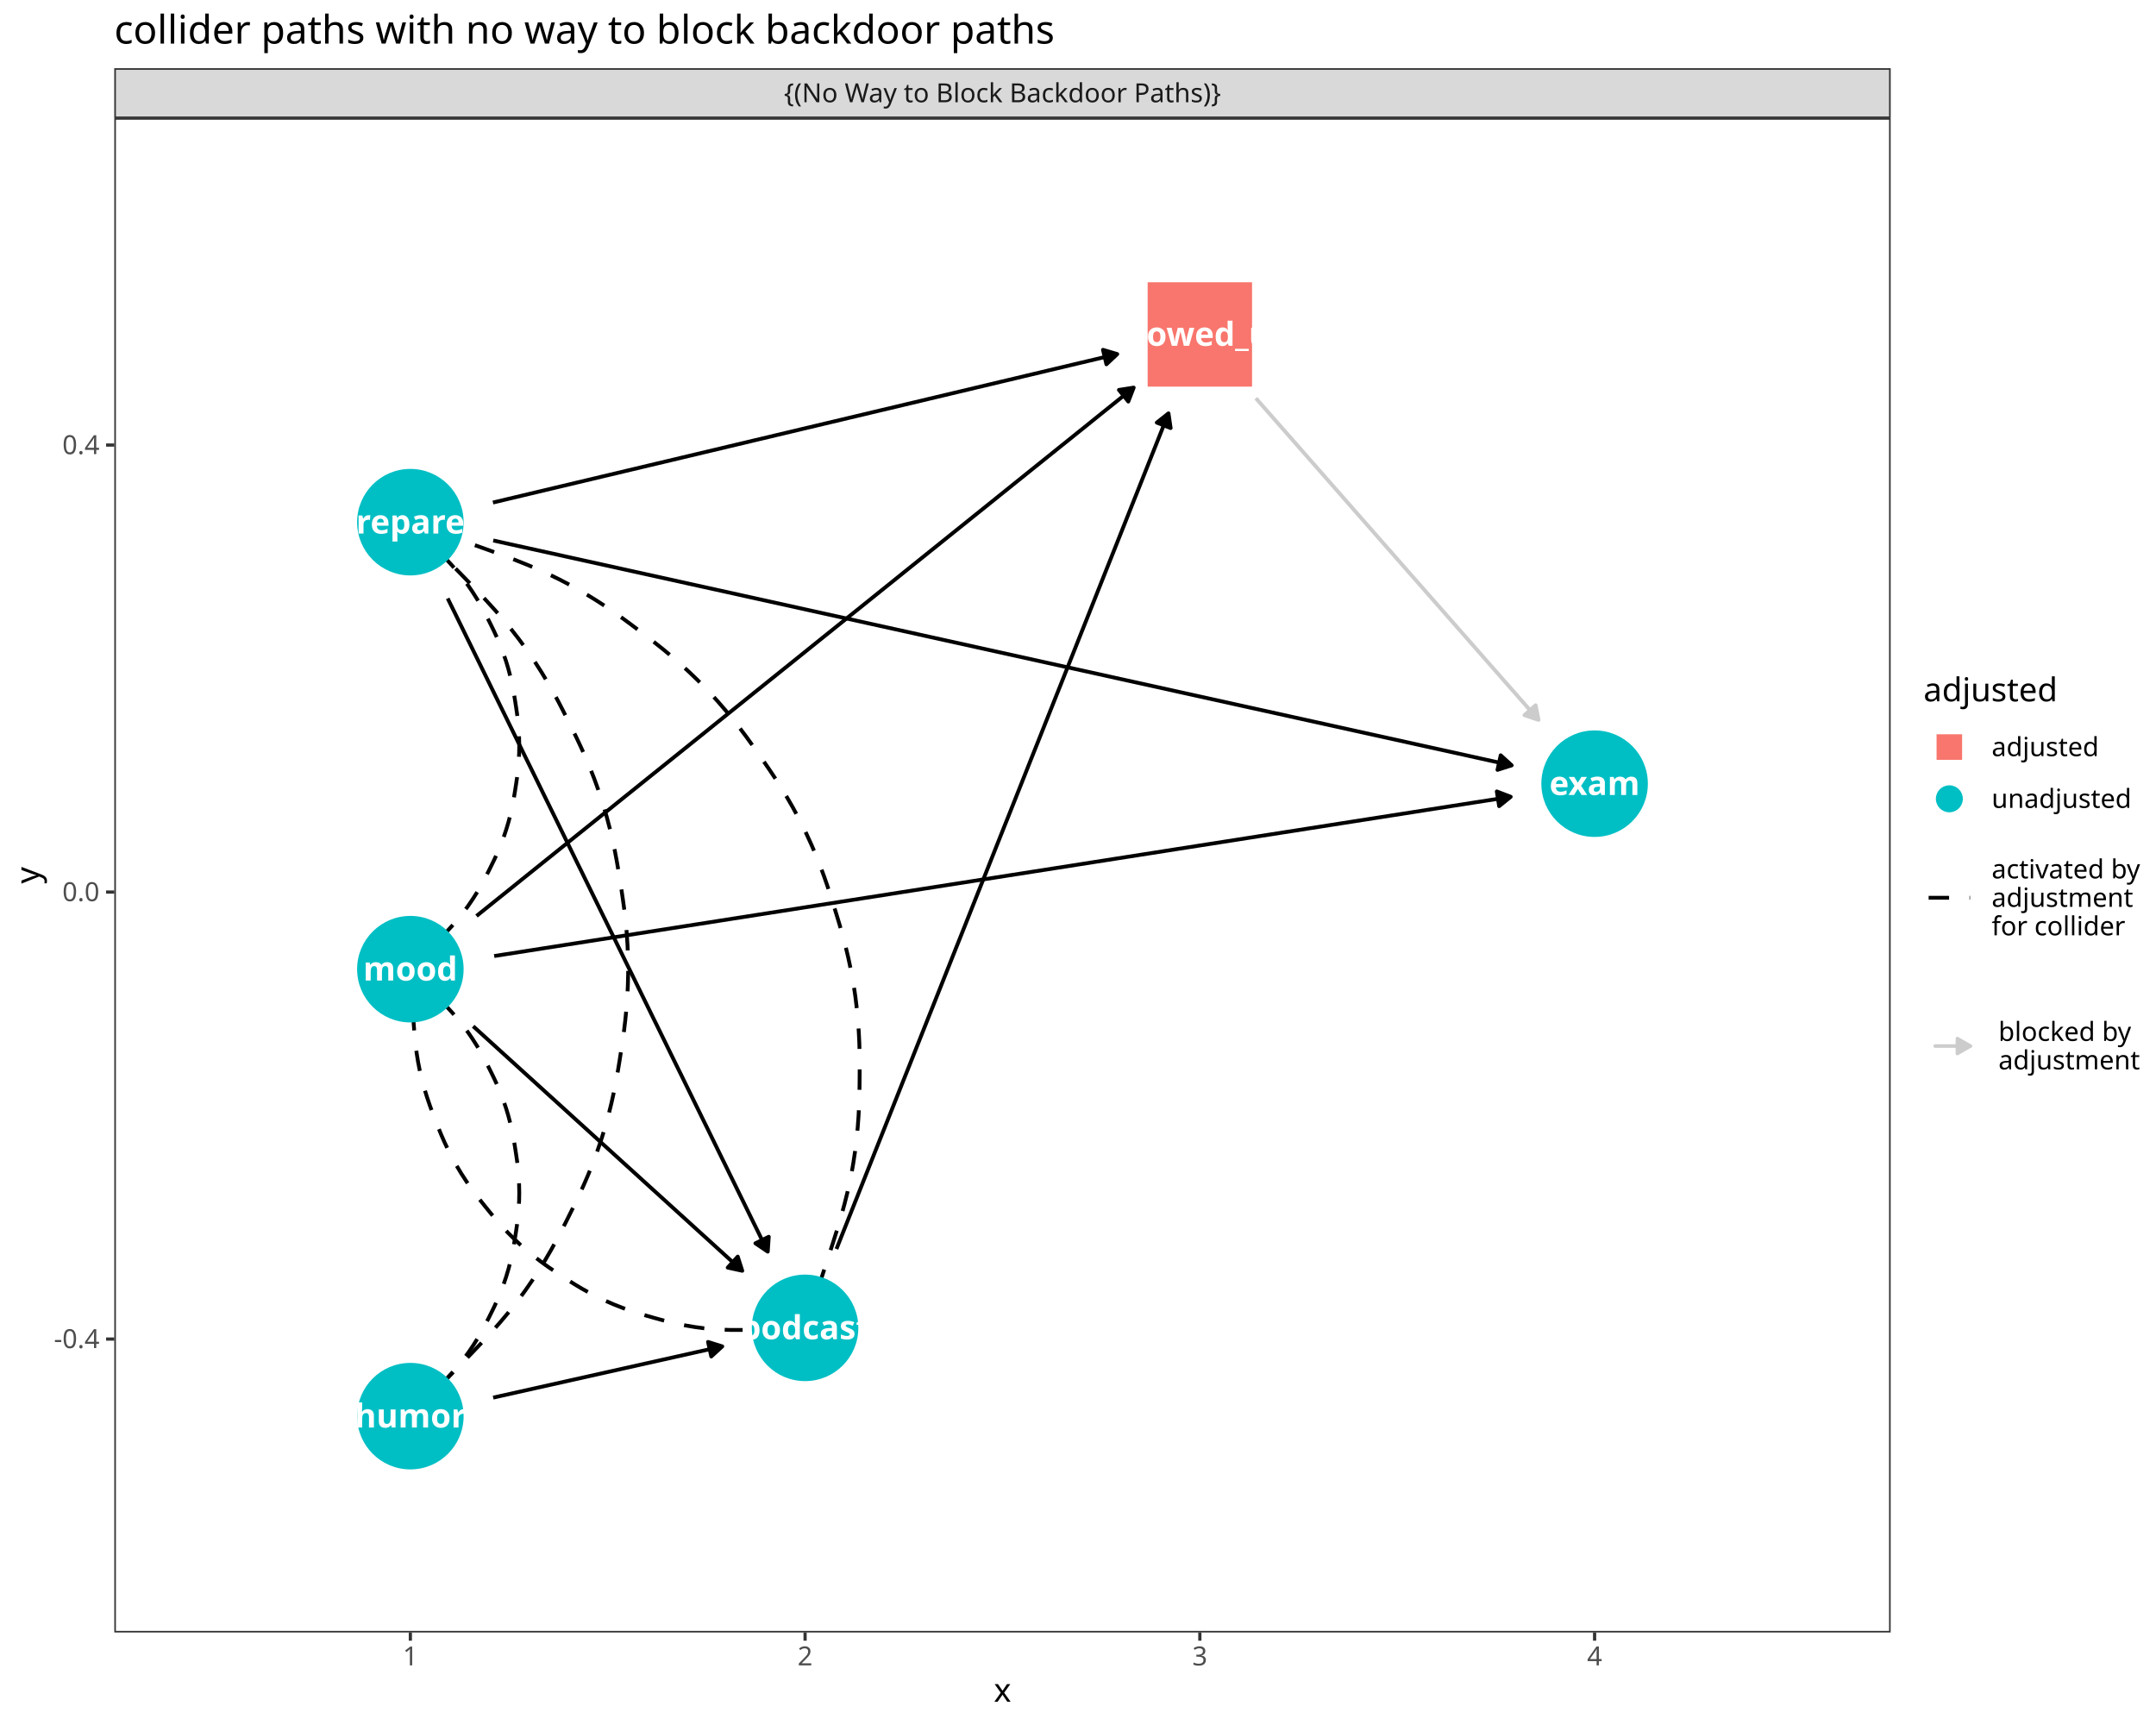
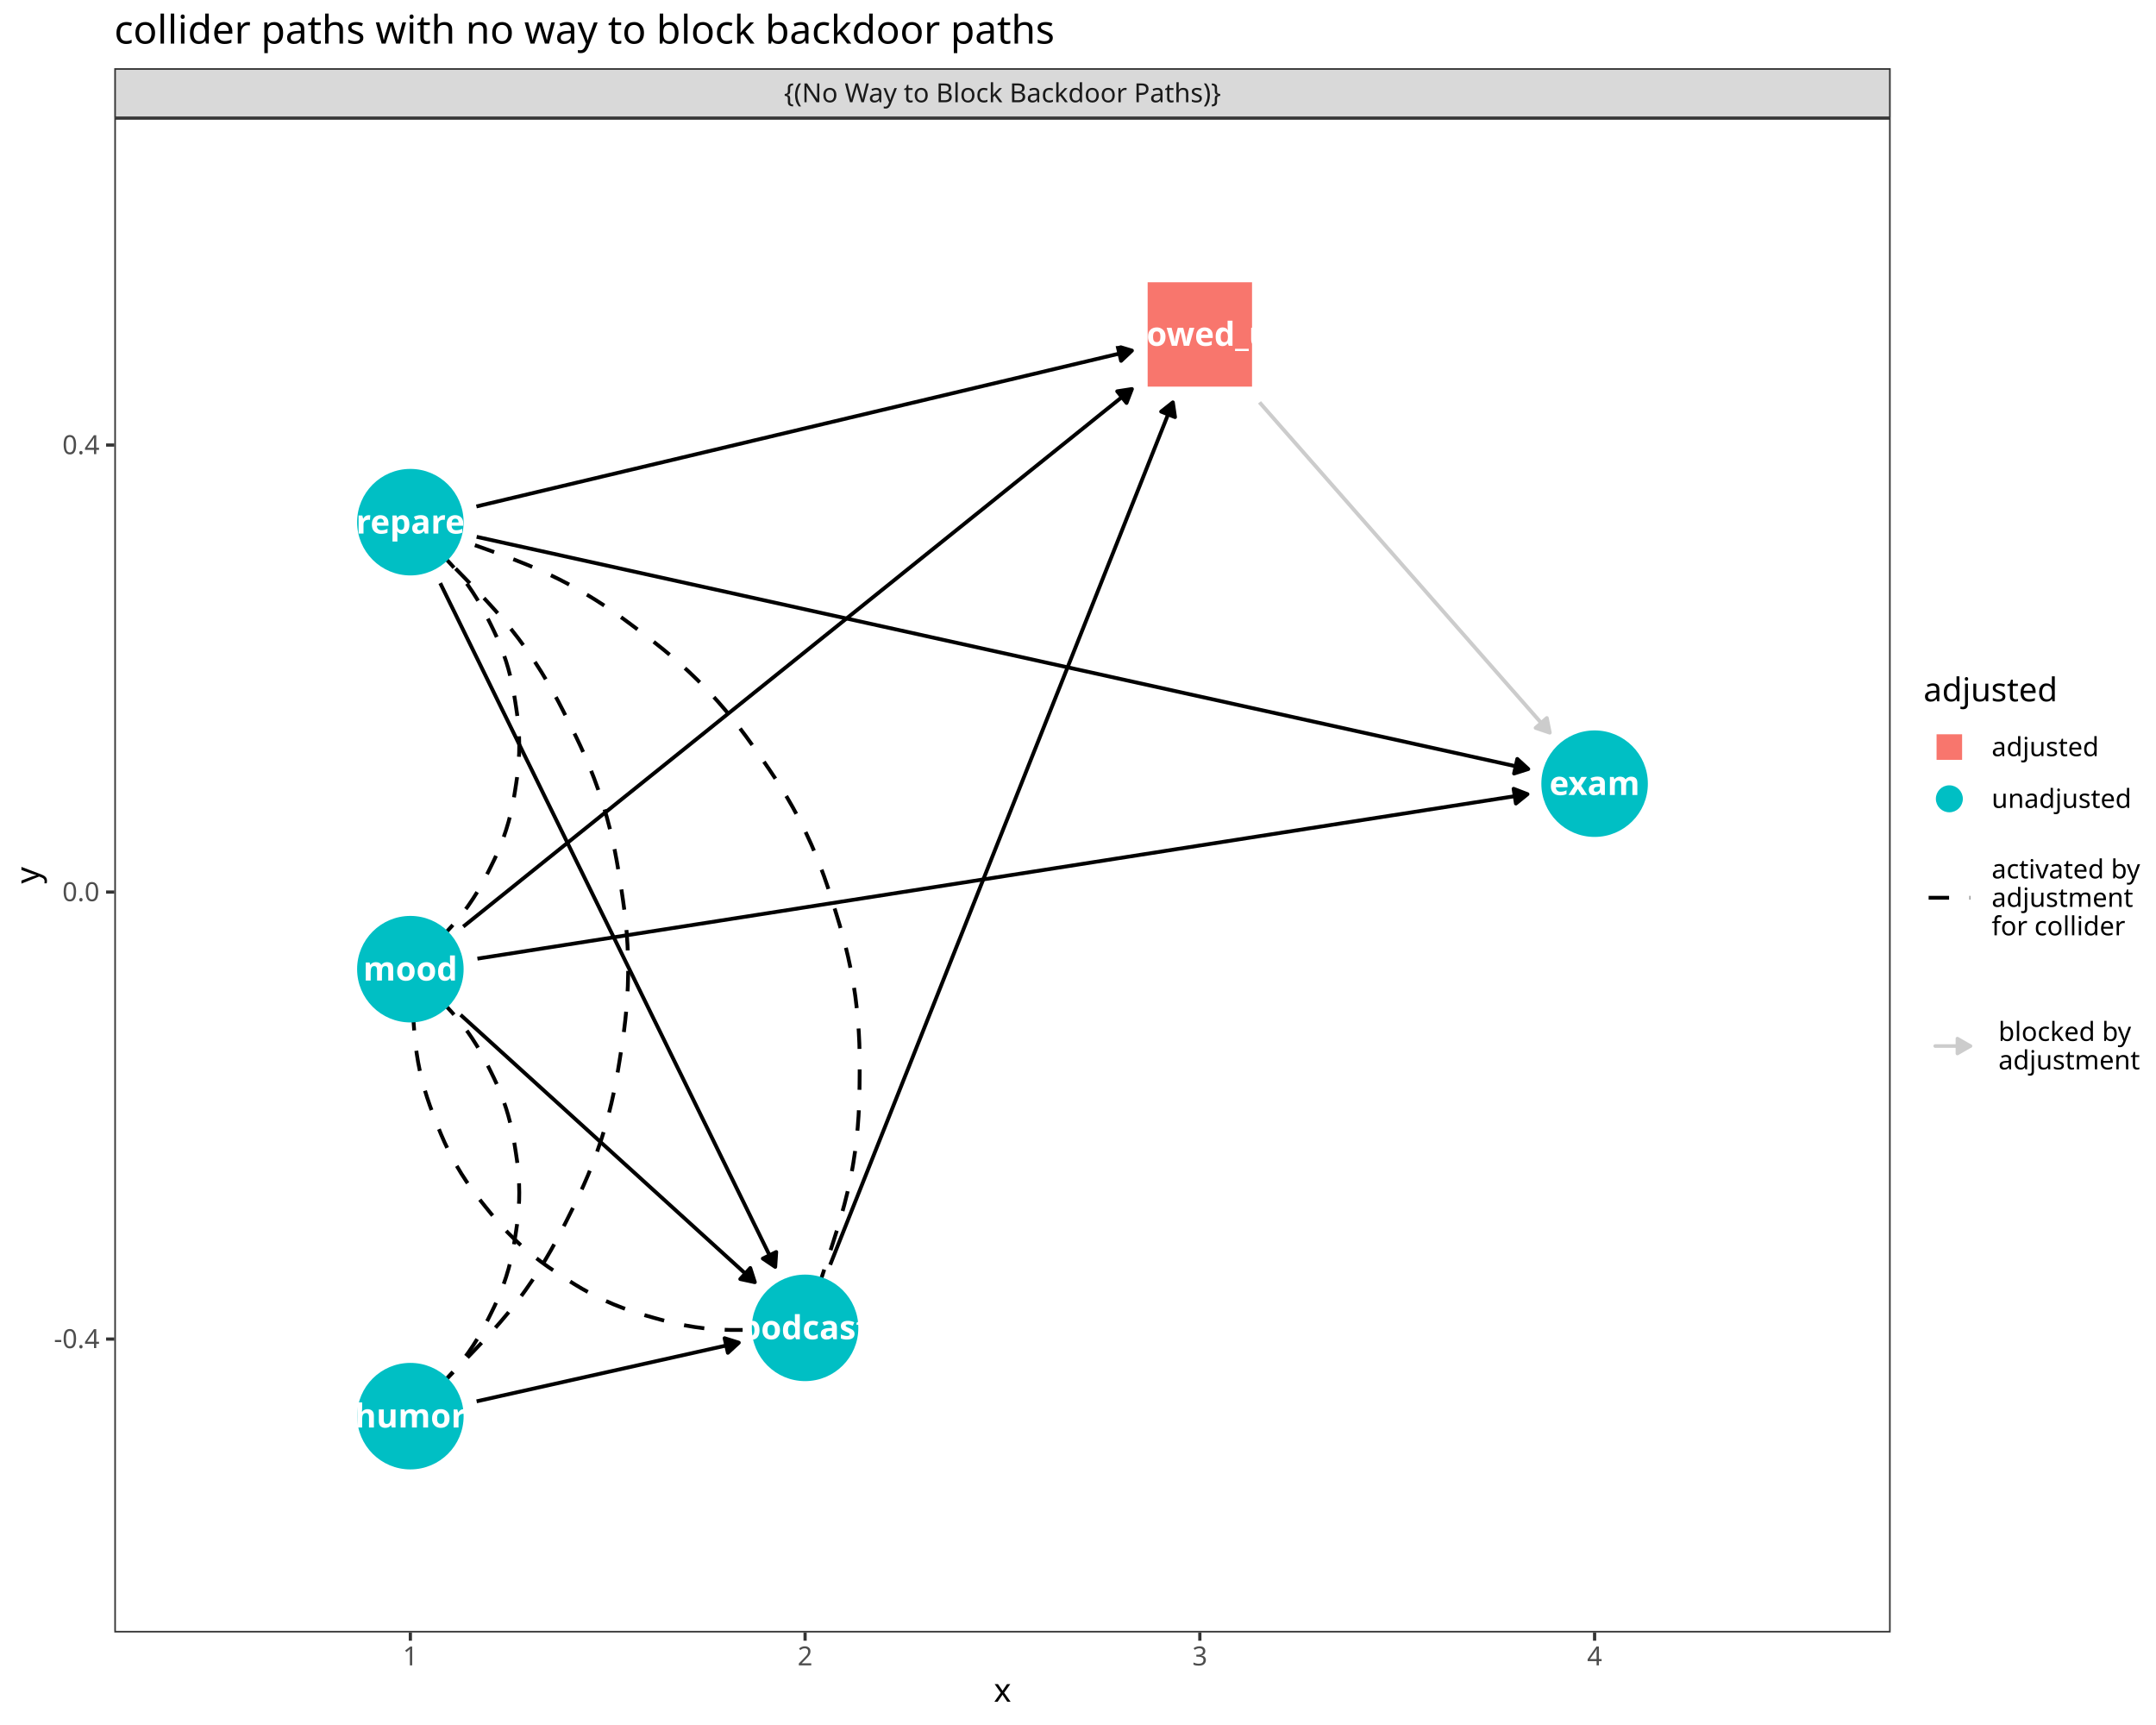
<svg xmlns="http://www.w3.org/2000/svg" class="svglite" data-engine-version="2.0" width="720.00pt" height="576.00pt" viewBox="0 0 720.00 576.00">
  <defs>
    <style type="text/css">
    .svglite line, .svglite polyline, .svglite polygon, .svglite path, .svglite rect, .svglite circle {
      fill: none;
      stroke: #000000;
      stroke-linecap: round;
      stroke-linejoin: round;
      stroke-miterlimit: 10.00;
    }
  </style>
  </defs>
  <rect width="100%" height="100%" style="stroke: none; fill: #FFFFFF;" />
  <defs>
    <clipPath id="cpMC4wMHw3MjAuMDB8MC4wMHw1NzYuMDA=">
      <rect x="0.00" y="0.00" width="720.00" height="576.00" />
    </clipPath>
  </defs>
  <g clip-path="url(#cpMC4wMHw3MjAuMDB8MC4wMHw1NzYuMDA=)">
    <rect x="-0" y="0.00" width="720.00" height="576.00" style="stroke-width: 1.07; stroke: #FFFFFF; fill: #FFFFFF;" />
  </g>
  <defs>
    <clipPath id="cpMzguMTd8NjMxLjM5fDM5LjQzfDU0NS4xMQ==">
      <rect x="38.17" y="39.43" width="593.22" height="505.68" />
    </clipPath>
  </defs>
  <g clip-path="url(#cpMzguMTd8NjMxLjM5fDM5LjQzfDU0NS4xMQ==)">
    <rect x="38.17" y="39.43" width="593.22" height="505.68" style="stroke-width: 1.07; stroke: none; fill: #FFFFFF;" />
-     <polyline points="419.40,132.97 420.66,134.40 422.00,135.92 423.33,137.43 424.66,138.95 425.99,140.46 427.32,141.98 428.65,143.49 429.99,145.01 431.32,146.52 432.65,148.04 433.98,149.55 435.31,151.07 436.64,152.58 437.97,154.10 439.31,155.61 440.64,157.13 441.97,158.64 443.30,160.16 444.63,161.67 445.96,163.19 447.30,164.70 448.63,166.22 449.96,167.73 451.29,169.25 452.62,170.77 453.95,172.28 455.29,173.80 456.62,175.31 457.95,176.83 459.28,178.34 460.61,179.86 461.94,181.37 463.27,182.89 464.61,184.40 465.94,185.92 467.27,187.43 468.60,188.95 469.93,190.46 471.26,191.98 472.60,193.49 473.93,195.01 475.26,196.52 476.59,198.04 477.92,199.55 479.25,201.07 480.59,202.58 481.92,204.10 483.25,205.61 484.58,207.13 485.91,208.64 487.24,210.16 488.57,211.67 489.91,213.19 491.24,214.71 492.57,216.22 493.90,217.74 495.23,219.25 496.56,220.77 497.90,222.28 499.23,223.80 500.56,225.31 501.89,226.83 503.22,228.34 504.55,229.86 505.89,231.37 507.22,232.89 508.55,234.40 509.88,235.92 511.21,237.43 512.54,238.95 513.80,240.38 " style="stroke-width: 1.28; stroke: #CCCCCC; stroke-linecap: butt;" />
-     <polygon points="509.09,238.79 513.80,240.38 512.83,235.50 " style="stroke-width: 1.28; stroke: #CCCCCC; stroke-linecap: butt; fill: #CCCCCC;" />
-     <polyline points="164.70,466.69 165.00,466.62 166.33,466.32 167.66,466.02 169.00,465.73 170.33,465.43 171.66,465.13 172.99,464.83 174.32,464.54 175.65,464.24 176.99,463.94 178.32,463.64 179.65,463.34 180.98,463.05 182.31,462.75 183.64,462.45 184.98,462.15 186.31,461.86 187.64,461.56 188.97,461.26 190.30,460.96 191.63,460.66 192.96,460.37 194.30,460.07 195.63,459.77 196.96,459.47 198.29,459.18 199.62,458.88 200.95,458.58 202.29,458.28 203.62,457.98 204.95,457.69 206.28,457.39 207.61,457.09 208.94,456.79 210.28,456.50 211.61,456.20 212.94,455.90 214.27,455.60 215.60,455.30 216.93,455.01 218.26,454.71 219.60,454.41 220.93,454.11 222.26,453.82 223.59,453.52 224.92,453.22 226.25,452.92 227.59,452.63 228.92,452.33 230.25,452.03 231.58,451.73 232.91,451.43 234.24,451.14 235.58,450.84 236.91,450.54 238.24,450.24 239.57,449.95 240.90,449.65 241.20,449.58 " style="stroke-width: 1.28; stroke-linecap: butt;" />
-     <polygon points="237.53,452.95 241.20,449.58 236.45,448.09 " style="stroke-width: 1.28; stroke-linecap: butt; fill: #000000;" />
-     <polyline points="165.04,319.23 169.00,318.61 172.99,317.99 176.99,317.36 180.98,316.73 184.98,316.11 188.97,315.48 192.96,314.86 196.96,314.23 200.95,313.61 204.95,312.98 208.94,312.35 212.94,311.73 216.93,311.10 220.93,310.48 224.92,309.85 228.92,309.23 232.91,308.60 236.91,307.98 240.90,307.35 244.90,306.72 248.89,306.10 252.89,305.47 256.88,304.85 260.88,304.22 264.87,303.60 268.86,302.97 272.86,302.34 276.85,301.72 280.85,301.09 284.84,300.47 288.84,299.84 292.83,299.22 296.83,298.59 300.82,297.96 304.82,297.34 308.81,296.71 312.81,296.09 316.80,295.46 320.80,294.84 324.79,294.21 328.79,293.58 332.78,292.96 336.78,292.33 340.77,291.71 344.76,291.08 348.76,290.46 352.75,289.83 356.75,289.21 360.74,288.58 364.74,287.95 368.73,287.33 372.73,286.70 376.72,286.08 380.72,285.45 384.71,284.83 388.71,284.20 392.70,283.57 396.70,282.95 400.69,282.32 404.69,281.70 408.68,281.07 412.67,280.45 416.67,279.82 420.66,279.19 424.66,278.57 428.65,277.94 432.65,277.32 436.64,276.69 440.64,276.07 444.63,275.44 448.63,274.81 452.62,274.19 456.62,273.56 460.61,272.94 464.61,272.31 468.60,271.69 472.60,271.06 476.59,270.43 480.59,269.81 484.58,269.18 488.57,268.56 492.57,267.93 496.56,267.31 500.56,266.68 504.51,266.06 " style="stroke-width: 1.28; stroke-linecap: butt;" />
-     <polygon points="500.64,269.19 504.51,266.06 499.86,264.27 " style="stroke-width: 1.28; stroke-linecap: butt; fill: #000000;" />
-     <polyline points="158.02,342.68 158.34,342.97 159.68,344.18 161.01,345.39 162.34,346.60 163.67,347.81 165.00,349.02 166.33,350.23 167.66,351.44 169.00,352.65 170.33,353.86 171.66,355.07 172.99,356.28 174.32,357.49 175.65,358.70 176.99,359.91 178.32,361.12 179.65,362.33 180.98,363.54 182.31,364.75 183.64,365.96 184.98,367.17 186.31,368.38 187.64,369.59 188.97,370.80 190.30,372.01 191.63,373.22 192.96,374.43 194.30,375.64 195.63,376.85 196.96,378.06 198.29,379.27 199.62,380.48 200.95,381.69 202.29,382.90 203.62,384.11 204.95,385.32 206.28,386.53 207.61,387.74 208.94,388.95 210.28,390.16 211.61,391.37 212.94,392.58 214.27,393.79 215.60,395.00 216.93,396.21 218.26,397.42 219.60,398.63 220.93,399.84 222.26,401.05 223.59,402.26 224.92,403.47 226.25,404.68 227.59,405.89 228.92,407.10 230.25,408.31 231.58,409.52 232.91,410.73 234.24,411.94 235.58,413.15 236.91,414.36 238.24,415.57 239.57,416.78 240.90,417.99 242.23,419.20 243.56,420.41 244.90,421.62 246.23,422.83 247.56,424.04 247.88,424.33 " style="stroke-width: 1.28; stroke-linecap: butt;" />
-     <polygon points="243.02,423.27 247.88,424.33 246.37,419.59 " style="stroke-width: 1.28; stroke-linecap: butt; fill: #000000;" />
-     <polyline points="159.13,305.86 161.01,304.35 163.67,302.21 166.33,300.07 169.00,297.93 171.66,295.79 174.32,293.64 176.99,291.50 179.65,289.36 182.31,287.22 184.98,285.08 187.64,282.94 190.30,280.80 192.96,278.66 195.63,276.52 198.29,274.38 200.95,272.24 203.62,270.10 206.28,267.95 208.94,265.81 211.61,263.67 214.27,261.53 216.93,259.39 219.60,257.25 222.26,255.11 224.92,252.97 227.59,250.83 230.25,248.69 232.91,246.55 235.58,244.41 238.24,242.26 240.90,240.12 243.56,237.98 246.23,235.84 248.89,233.70 251.55,231.56 254.22,229.42 256.88,227.28 259.54,225.14 262.21,223.00 264.87,220.86 267.53,218.72 270.20,216.57 272.86,214.43 275.52,212.29 278.19,210.15 280.85,208.01 283.51,205.87 286.18,203.73 288.84,201.59 291.50,199.45 294.16,197.31 296.83,195.17 299.49,193.03 302.15,190.88 304.82,188.74 307.48,186.60 310.14,184.46 312.81,182.32 315.47,180.18 318.13,178.04 320.80,175.90 323.46,173.76 326.12,171.62 328.79,169.48 331.45,167.34 334.11,165.19 336.78,163.05 339.44,160.91 342.10,158.77 344.76,156.63 347.43,154.49 350.09,152.35 352.75,150.21 355.42,148.07 358.08,145.93 360.74,143.79 363.41,141.65 366.07,139.50 368.73,137.36 371.40,135.22 374.06,133.08 376.72,130.94 378.60,129.43 " style="stroke-width: 1.28; stroke-linecap: butt;" />
-     <polygon points="376.80,134.08 378.60,129.43 373.67,130.20 " style="stroke-width: 1.28; stroke-linecap: butt; fill: #000000;" />
-     <polyline points="279.33,417.05 279.52,416.59 280.85,413.24 282.18,409.89 283.51,406.54 284.84,403.19 286.18,399.84 287.51,396.48 288.84,393.13 290.17,389.78 291.50,386.43 292.83,383.08 294.16,379.73 295.50,376.38 296.83,373.03 298.16,369.68 299.49,366.33 300.82,362.98 302.15,359.63 303.49,356.28 304.82,352.93 306.15,349.57 307.48,346.22 308.81,342.87 310.14,339.52 311.48,336.17 312.81,332.82 314.14,329.47 315.47,326.12 316.80,322.77 318.13,319.42 319.46,316.07 320.80,312.72 322.13,309.37 323.46,306.02 324.79,302.66 326.12,299.31 327.45,295.96 328.79,292.61 330.12,289.26 331.45,285.91 332.78,282.56 334.11,279.21 335.44,275.86 336.78,272.51 338.11,269.16 339.44,265.81 340.77,262.46 342.10,259.11 343.43,255.75 344.76,252.40 346.10,249.05 347.43,245.70 348.76,242.35 350.09,239.00 351.42,235.65 352.75,232.30 354.09,228.95 355.42,225.60 356.75,222.25 358.08,218.90 359.41,215.55 360.74,212.20 362.08,208.84 363.41,205.49 364.74,202.14 366.07,198.79 367.40,195.44 368.73,192.09 370.06,188.74 371.40,185.39 372.73,182.04 374.06,178.69 375.39,175.34 376.72,171.99 378.05,168.64 379.39,165.28 380.72,161.93 382.05,158.58 383.38,155.23 384.71,151.88 386.04,148.53 387.37,145.18 388.71,141.83 390.04,138.48 390.22,138.02 " style="stroke-width: 1.28; stroke-linecap: butt;" />
-     <polygon points="390.94,142.94 390.22,138.02 386.31,141.11 " style="stroke-width: 1.28; stroke-linecap: butt; fill: #000000;" />
-     <polyline points="164.72,180.47 165.00,180.53 169.00,181.42 172.99,182.30 176.99,183.18 180.98,184.06 184.98,184.94 188.97,185.83 192.96,186.71 196.96,187.59 200.95,188.47 204.95,189.35 208.94,190.24 212.94,191.12 216.93,192.00 220.93,192.88 224.92,193.76 228.92,194.65 232.91,195.53 236.91,196.41 240.90,197.29 244.90,198.17 248.89,199.06 252.89,199.94 256.88,200.82 260.88,201.70 264.87,202.58 268.86,203.47 272.86,204.35 276.85,205.23 280.85,206.11 284.84,206.99 288.84,207.88 292.83,208.76 296.83,209.64 300.82,210.52 304.82,211.40 308.81,212.29 312.81,213.17 316.80,214.05 320.80,214.93 324.79,215.81 328.79,216.70 332.78,217.58 336.78,218.46 340.77,219.34 344.76,220.22 348.76,221.11 352.75,221.99 356.75,222.87 360.74,223.75 364.74,224.63 368.73,225.51 372.73,226.40 376.72,227.28 380.72,228.16 384.71,229.04 388.71,229.92 392.70,230.81 396.70,231.69 400.69,232.57 404.69,233.45 408.68,234.33 412.67,235.22 416.67,236.10 420.66,236.98 424.66,237.86 428.65,238.74 432.65,239.63 436.64,240.51 440.64,241.39 444.63,242.27 448.63,243.15 452.62,244.04 456.62,244.92 460.61,245.80 464.61,246.68 468.60,247.56 472.60,248.45 476.59,249.33 480.59,250.21 484.58,251.09 488.57,251.97 492.57,252.86 496.56,253.74 500.56,254.62 504.55,255.50 504.84,255.56 " style="stroke-width: 1.28; stroke-linecap: butt;" />
-     <polygon points="500.09,257.07 504.84,255.56 501.16,252.20 " style="stroke-width: 1.28; stroke-linecap: butt; fill: #000000;" />
-     <polyline points="149.51,199.82 150.35,201.54 151.69,204.25 153.02,206.97 154.35,209.69 155.68,212.41 157.01,215.12 158.34,217.84 159.68,220.56 161.01,223.28 162.34,225.99 163.67,228.71 165.00,231.43 166.33,234.15 167.66,236.86 169.00,239.58 170.33,242.30 171.66,245.02 172.99,247.73 174.32,250.45 175.65,253.17 176.99,255.89 178.32,258.60 179.65,261.32 180.98,264.04 182.31,266.76 183.64,269.47 184.98,272.19 186.31,274.91 187.64,277.63 188.97,280.34 190.30,283.06 191.63,285.78 192.96,288.50 194.30,291.21 195.63,293.93 196.96,296.65 198.29,299.37 199.62,302.08 200.95,304.80 202.29,307.52 203.62,310.24 204.95,312.95 206.28,315.67 207.61,318.39 208.94,321.11 210.28,323.82 211.61,326.54 212.94,329.26 214.27,331.98 215.60,334.69 216.93,337.41 218.26,340.13 219.60,342.85 220.93,345.56 222.26,348.28 223.59,351.00 224.92,353.72 226.25,356.43 227.59,359.15 228.92,361.87 230.25,364.59 231.58,367.30 232.91,370.02 234.24,372.74 235.58,375.46 236.91,378.17 238.24,380.89 239.57,383.61 240.90,386.33 242.23,389.04 243.56,391.76 244.90,394.48 246.23,397.20 247.56,399.91 248.89,402.63 250.22,405.35 251.55,408.07 252.89,410.78 254.22,413.50 255.55,416.22 256.39,417.94 " style="stroke-width: 1.28; stroke-linecap: butt;" />
-     <polygon points="252.26,415.16 256.39,417.94 256.73,412.97 " style="stroke-width: 1.28; stroke-linecap: butt; fill: #000000;" />
-     <polyline points="164.62,167.80 166.33,167.40 169.00,166.76 171.66,166.13 174.32,165.50 176.99,164.86 179.65,164.23 182.31,163.60 184.98,162.96 187.64,162.33 190.30,161.70 192.96,161.06 195.63,160.43 198.29,159.80 200.95,159.16 203.62,158.53 206.28,157.90 208.94,157.26 211.61,156.63 214.27,156.00 216.93,155.36 219.60,154.73 222.26,154.10 224.92,153.47 227.59,152.83 230.25,152.20 232.91,151.57 235.58,150.93 238.24,150.30 240.90,149.67 243.56,149.03 246.23,148.40 248.89,147.77 251.55,147.13 254.22,146.50 256.88,145.87 259.54,145.23 262.21,144.60 264.87,143.97 267.53,143.33 270.20,142.70 272.86,142.07 275.52,141.43 278.19,140.80 280.85,140.17 283.51,139.53 286.18,138.90 288.84,138.27 291.50,137.63 294.16,137.00 296.83,136.37 299.49,135.74 302.15,135.10 304.82,134.47 307.48,133.84 310.14,133.20 312.81,132.57 315.47,131.94 318.13,131.30 320.80,130.67 323.46,130.04 326.12,129.40 328.79,128.77 331.45,128.14 334.11,127.50 336.78,126.87 339.44,126.24 342.10,125.60 344.76,124.97 347.43,124.34 350.09,123.70 352.75,123.07 355.42,122.44 358.08,121.80 360.74,121.17 363.41,120.54 366.07,119.91 368.73,119.27 371.40,118.64 373.11,118.23 " style="stroke-width: 1.28; stroke-linecap: butt;" />
-     <polygon points="369.49,121.65 373.11,118.23 368.34,116.81 " style="stroke-width: 1.28; stroke-linecap: butt; fill: #000000;" />
+     <polyline points="420.62,134.35 420.66,134.40 422.00,135.92 423.33,137.43 424.66,138.95 425.99,140.46 427.32,141.98 428.65,143.49 429.99,145.01 431.32,146.52 432.65,148.04 433.98,149.55 435.31,151.07 436.64,152.58 437.97,154.10 439.31,155.61 440.64,157.13 441.97,158.64 443.30,160.16 444.63,161.67 445.96,163.19 447.30,164.70 448.63,166.22 449.96,167.73 451.29,169.25 452.62,170.77 453.95,172.28 455.29,173.80 456.62,175.31 457.95,176.83 459.28,178.34 460.61,179.86 461.94,181.37 463.27,182.89 464.61,184.40 465.94,185.92 467.27,187.43 468.60,188.95 469.93,190.46 471.26,191.98 472.60,193.49 473.93,195.01 475.26,196.52 476.59,198.04 477.92,199.55 479.25,201.07 480.59,202.58 481.92,204.10 483.25,205.61 484.58,207.13 485.91,208.64 487.24,210.16 488.57,211.67 489.91,213.19 491.24,214.71 492.57,216.22 493.90,217.74 495.23,219.25 496.56,220.77 497.90,222.28 499.23,223.80 500.56,225.31 501.89,226.83 503.22,228.34 504.55,229.86 505.89,231.37 507.22,232.89 508.55,234.40 509.88,235.92 511.21,237.43 512.54,238.95 513.87,240.46 515.21,241.98 516.54,243.49 517.55,244.64 " style="stroke-width: 1.28; stroke: #CCCCCC; stroke-linecap: butt;" />
+     <polygon points="512.83,243.05 517.55,244.64 516.57,239.76 " style="stroke-width: 1.28; stroke: #CCCCCC; stroke-linecap: butt; fill: #CCCCCC;" />
+     <polyline points="159.17,467.92 159.68,467.81 161.01,467.51 162.34,467.22 163.67,466.92 165.00,466.62 166.33,466.32 167.66,466.02 169.00,465.73 170.33,465.43 171.66,465.13 172.99,464.83 174.32,464.54 175.65,464.24 176.99,463.94 178.32,463.64 179.65,463.34 180.98,463.05 182.31,462.75 183.64,462.45 184.98,462.15 186.31,461.86 187.64,461.56 188.97,461.26 190.30,460.96 191.63,460.66 192.96,460.37 194.30,460.07 195.63,459.77 196.96,459.47 198.29,459.18 199.62,458.88 200.95,458.58 202.29,458.28 203.62,457.98 204.95,457.69 206.28,457.39 207.61,457.09 208.94,456.79 210.28,456.50 211.61,456.20 212.94,455.90 214.27,455.60 215.60,455.30 216.93,455.01 218.26,454.71 219.60,454.41 220.93,454.11 222.26,453.82 223.59,453.52 224.92,453.22 226.25,452.92 227.59,452.63 228.92,452.33 230.25,452.03 231.58,451.73 232.91,451.43 234.24,451.14 235.58,450.84 236.91,450.54 238.24,450.24 239.57,449.95 240.90,449.65 242.23,449.35 243.56,449.05 244.90,448.75 246.23,448.46 246.73,448.34 " style="stroke-width: 1.28; stroke-linecap: butt;" />
+     <polygon points="243.07,451.72 246.73,448.34 241.98,446.85 " style="stroke-width: 1.28; stroke-linecap: butt; fill: #000000;" />
+     <polyline points="159.44,320.11 161.01,319.86 165.00,319.24 169.00,318.61 172.99,317.99 176.99,317.36 180.98,316.73 184.98,316.11 188.97,315.48 192.96,314.86 196.96,314.23 200.95,313.61 204.95,312.98 208.94,312.35 212.94,311.73 216.93,311.10 220.93,310.48 224.92,309.85 228.92,309.23 232.91,308.60 236.91,307.98 240.90,307.35 244.90,306.72 248.89,306.10 252.89,305.47 256.88,304.85 260.88,304.22 264.87,303.60 268.86,302.97 272.86,302.34 276.85,301.72 280.85,301.09 284.84,300.47 288.84,299.84 292.83,299.22 296.83,298.59 300.82,297.96 304.82,297.34 308.81,296.71 312.81,296.09 316.80,295.46 320.80,294.84 324.79,294.21 328.79,293.58 332.78,292.96 336.78,292.33 340.77,291.71 344.76,291.08 348.76,290.46 352.75,289.83 356.75,289.21 360.74,288.58 364.74,287.95 368.73,287.33 372.73,286.70 376.72,286.08 380.72,285.45 384.71,284.83 388.71,284.20 392.70,283.57 396.70,282.95 400.69,282.32 404.69,281.70 408.68,281.07 412.67,280.45 416.67,279.82 420.66,279.19 424.66,278.57 428.65,277.94 432.65,277.32 436.64,276.69 440.64,276.07 444.63,275.44 448.63,274.81 452.62,274.19 456.62,273.56 460.61,272.94 464.61,272.31 468.60,271.69 472.60,271.06 476.59,270.43 480.59,269.81 484.58,269.18 488.57,268.56 492.57,267.93 496.56,267.31 500.56,266.68 504.55,266.06 508.55,265.43 510.11,265.18 " style="stroke-width: 1.28; stroke-linecap: butt;" />
+     <polygon points="506.24,268.31 510.11,265.18 505.47,263.39 " style="stroke-width: 1.28; stroke-linecap: butt; fill: #000000;" />
+     <polyline points="153.82,338.87 154.35,339.35 155.68,340.56 157.01,341.76 158.34,342.97 159.68,344.18 161.01,345.39 162.34,346.60 163.67,347.81 165.00,349.02 166.33,350.23 167.66,351.44 169.00,352.65 170.33,353.86 171.66,355.07 172.99,356.28 174.32,357.49 175.65,358.70 176.99,359.91 178.32,361.12 179.65,362.33 180.98,363.54 182.31,364.75 183.64,365.96 184.98,367.17 186.31,368.38 187.64,369.59 188.97,370.80 190.30,372.01 191.63,373.22 192.96,374.43 194.30,375.64 195.63,376.85 196.96,378.06 198.29,379.27 199.62,380.48 200.95,381.69 202.29,382.90 203.62,384.11 204.95,385.32 206.28,386.53 207.61,387.74 208.94,388.95 210.28,390.16 211.61,391.37 212.94,392.58 214.27,393.79 215.60,395.00 216.93,396.21 218.26,397.42 219.60,398.63 220.93,399.84 222.26,401.05 223.59,402.26 224.92,403.47 226.25,404.68 227.59,405.89 228.92,407.10 230.25,408.31 231.58,409.52 232.91,410.73 234.24,411.94 235.58,413.15 236.91,414.36 238.24,415.57 239.57,416.78 240.90,417.99 242.23,419.20 243.56,420.41 244.90,421.62 246.23,422.83 247.56,424.04 248.89,425.25 250.22,426.46 251.55,427.67 252.08,428.14 " style="stroke-width: 1.28; stroke-linecap: butt;" />
+     <polygon points="247.21,427.09 252.08,428.14 250.56,423.40 " style="stroke-width: 1.28; stroke-linecap: butt; fill: #000000;" />
+     <polyline points="154.71,309.41 155.68,308.63 158.34,306.49 161.01,304.35 163.67,302.21 166.33,300.07 169.00,297.93 171.66,295.79 174.32,293.64 176.99,291.50 179.65,289.36 182.31,287.22 184.98,285.08 187.64,282.94 190.30,280.80 192.96,278.66 195.63,276.52 198.29,274.38 200.95,272.24 203.62,270.10 206.28,267.95 208.94,265.81 211.61,263.67 214.27,261.53 216.93,259.39 219.60,257.25 222.26,255.11 224.92,252.97 227.59,250.83 230.25,248.69 232.91,246.55 235.58,244.41 238.24,242.26 240.90,240.12 243.56,237.98 246.23,235.84 248.89,233.70 251.55,231.56 254.22,229.42 256.88,227.28 259.54,225.14 262.21,223.00 264.87,220.86 267.53,218.72 270.20,216.57 272.86,214.43 275.52,212.29 278.19,210.15 280.85,208.01 283.51,205.87 286.18,203.73 288.84,201.59 291.50,199.45 294.16,197.31 296.83,195.17 299.49,193.03 302.15,190.88 304.82,188.74 307.48,186.60 310.14,184.46 312.81,182.32 315.47,180.18 318.13,178.04 320.80,175.90 323.46,173.76 326.12,171.62 328.79,169.48 331.45,167.34 334.11,165.19 336.78,163.05 339.44,160.91 342.10,158.77 344.76,156.63 347.43,154.49 350.09,152.35 352.75,150.21 355.42,148.07 358.08,145.93 360.74,143.79 363.41,141.65 366.07,139.50 368.73,137.36 371.40,135.22 374.06,133.08 376.72,130.94 378.01,129.90 " style="stroke-width: 1.28; stroke-linecap: butt;" />
+     <polygon points="376.21,134.55 378.01,129.90 373.09,130.66 " style="stroke-width: 1.28; stroke-linecap: butt; fill: #000000;" />
+     <polyline points="277.24,422.32 278.19,419.94 279.52,416.59 280.85,413.24 282.18,409.89 283.51,406.54 284.84,403.19 286.18,399.84 287.51,396.48 288.84,393.13 290.17,389.78 291.50,386.43 292.83,383.08 294.16,379.73 295.50,376.38 296.83,373.03 298.16,369.68 299.49,366.33 300.82,362.98 302.15,359.63 303.49,356.28 304.82,352.93 306.15,349.57 307.48,346.22 308.81,342.87 310.14,339.52 311.48,336.17 312.81,332.82 314.14,329.47 315.47,326.12 316.80,322.77 318.13,319.42 319.46,316.07 320.80,312.72 322.13,309.37 323.46,306.02 324.79,302.66 326.12,299.31 327.45,295.96 328.79,292.61 330.12,289.26 331.45,285.91 332.78,282.56 334.11,279.21 335.44,275.86 336.78,272.51 338.11,269.16 339.44,265.81 340.77,262.46 342.10,259.11 343.43,255.75 344.76,252.40 346.10,249.05 347.43,245.70 348.76,242.35 350.09,239.00 351.42,235.65 352.75,232.30 354.09,228.95 355.42,225.60 356.75,222.25 358.08,218.90 359.41,215.55 360.74,212.20 362.08,208.84 363.41,205.49 364.74,202.14 366.07,198.79 367.40,195.44 368.73,192.09 370.06,188.74 371.40,185.39 372.73,182.04 374.06,178.69 375.39,175.34 376.72,171.99 378.05,168.64 379.39,165.28 380.72,161.93 382.05,158.58 383.38,155.23 384.71,151.88 386.04,148.53 387.37,145.18 388.71,141.83 390.04,138.48 391.37,135.13 391.68,134.35 " style="stroke-width: 1.28; stroke-linecap: butt;" />
+     <polygon points="392.40,139.28 391.68,134.35 387.77,137.44 " style="stroke-width: 1.28; stroke-linecap: butt; fill: #000000;" />
+     <polyline points="159.18,179.25 161.01,179.65 165.00,180.53 169.00,181.42 172.99,182.30 176.99,183.18 180.98,184.06 184.98,184.94 188.97,185.83 192.96,186.71 196.96,187.59 200.95,188.47 204.95,189.35 208.94,190.24 212.94,191.12 216.93,192.00 220.93,192.88 224.92,193.76 228.92,194.65 232.91,195.53 236.91,196.41 240.90,197.29 244.90,198.17 248.89,199.06 252.89,199.94 256.88,200.82 260.88,201.70 264.87,202.58 268.86,203.47 272.86,204.35 276.85,205.23 280.85,206.11 284.84,206.99 288.84,207.88 292.83,208.76 296.83,209.64 300.82,210.52 304.82,211.40 308.81,212.29 312.81,213.17 316.80,214.05 320.80,214.93 324.79,215.81 328.79,216.70 332.78,217.58 336.78,218.46 340.77,219.34 344.76,220.22 348.76,221.11 352.75,221.99 356.75,222.87 360.74,223.75 364.74,224.63 368.73,225.51 372.73,226.40 376.72,227.28 380.72,228.16 384.71,229.04 388.71,229.92 392.70,230.81 396.70,231.69 400.69,232.57 404.69,233.45 408.68,234.33 412.67,235.22 416.67,236.10 420.66,236.98 424.66,237.86 428.65,238.74 432.65,239.63 436.64,240.51 440.64,241.39 444.63,242.27 448.63,243.15 452.62,244.04 456.62,244.92 460.61,245.80 464.61,246.68 468.60,247.56 472.60,248.45 476.59,249.33 480.59,250.21 484.58,251.09 488.57,251.97 492.57,252.86 496.56,253.74 500.56,254.62 504.55,255.50 508.55,256.38 510.37,256.79 " style="stroke-width: 1.28; stroke-linecap: butt;" />
+     <polygon points="505.62,258.29 510.37,256.79 506.70,253.42 " style="stroke-width: 1.28; stroke-linecap: butt; fill: #000000;" />
+     <polyline points="147.02,194.72 147.69,196.10 149.02,198.82 150.35,201.54 151.69,204.25 153.02,206.97 154.35,209.69 155.68,212.41 157.01,215.12 158.34,217.84 159.68,220.56 161.01,223.28 162.34,225.99 163.67,228.71 165.00,231.43 166.33,234.15 167.66,236.86 169.00,239.58 170.33,242.30 171.66,245.02 172.99,247.73 174.32,250.45 175.65,253.17 176.99,255.89 178.32,258.60 179.65,261.32 180.98,264.04 182.31,266.76 183.64,269.47 184.98,272.19 186.31,274.91 187.64,277.63 188.97,280.34 190.30,283.06 191.63,285.78 192.96,288.50 194.30,291.21 195.63,293.93 196.96,296.65 198.29,299.37 199.62,302.08 200.95,304.80 202.29,307.52 203.62,310.24 204.95,312.95 206.28,315.67 207.61,318.39 208.94,321.11 210.28,323.82 211.61,326.54 212.94,329.26 214.27,331.98 215.60,334.69 216.93,337.41 218.26,340.13 219.60,342.85 220.93,345.56 222.26,348.28 223.59,351.00 224.92,353.72 226.25,356.43 227.59,359.15 228.92,361.87 230.25,364.59 231.58,367.30 232.91,370.02 234.24,372.74 235.58,375.46 236.91,378.17 238.24,380.89 239.57,383.61 240.90,386.33 242.23,389.04 243.56,391.76 244.90,394.48 246.23,397.20 247.56,399.91 248.89,402.63 250.22,405.35 251.55,408.07 252.89,410.78 254.22,413.50 255.55,416.22 256.88,418.94 258.21,421.65 258.89,423.03 " style="stroke-width: 1.28; stroke-linecap: butt;" />
+     <polygon points="254.75,420.25 258.89,423.03 259.22,418.06 " style="stroke-width: 1.28; stroke-linecap: butt; fill: #000000;" />
+     <polyline points="159.10,169.12 161.01,168.66 163.67,168.03 166.33,167.40 169.00,166.76 171.66,166.13 174.32,165.50 176.99,164.86 179.65,164.23 182.31,163.60 184.98,162.96 187.64,162.33 190.30,161.70 192.96,161.06 195.63,160.43 198.29,159.80 200.95,159.16 203.62,158.53 206.28,157.90 208.94,157.26 211.61,156.63 214.27,156.00 216.93,155.36 219.60,154.73 222.26,154.10 224.92,153.47 227.59,152.83 230.25,152.20 232.91,151.57 235.58,150.93 238.24,150.30 240.90,149.67 243.56,149.03 246.23,148.40 248.89,147.77 251.55,147.13 254.22,146.50 256.88,145.87 259.54,145.23 262.21,144.60 264.87,143.97 267.53,143.33 270.20,142.70 272.86,142.07 275.52,141.43 278.19,140.80 280.85,140.17 283.51,139.53 286.18,138.90 288.84,138.27 291.50,137.63 294.16,137.00 296.83,136.37 299.49,135.74 302.15,135.10 304.82,134.47 307.48,133.84 310.14,133.20 312.81,132.57 315.47,131.94 318.13,131.30 320.80,130.67 323.46,130.04 326.12,129.40 328.79,128.77 331.45,128.14 334.11,127.50 336.78,126.87 339.44,126.24 342.10,125.60 344.76,124.97 347.43,124.34 350.09,123.70 352.75,123.07 355.42,122.44 358.08,121.80 360.74,121.17 363.41,120.54 366.07,119.91 368.73,119.27 371.40,118.64 374.06,118.01 376.72,117.37 378.01,117.07 " style="stroke-width: 1.28; stroke-linecap: butt;" />
+     <polygon points="374.39,120.49 378.01,117.07 373.24,115.64 " style="stroke-width: 1.28; stroke-linecap: butt; fill: #000000;" />
    <polyline points="268.86,443.39 268.90,443.29 269.13,442.59 269.67,440.93 270.59,438.14 271.84,434.33 273.34,429.77 274.96,424.83 276.58,419.88 278.13,415.11 279.57,410.56 280.87,406.21 282.02,402.06 283.03,398.03 283.90,394.08 284.66,390.14 284.97,388.31 285.57,384.35 286.05,380.39 286.43,376.50 286.71,372.70 286.89,369.05 287.00,365.54 287.05,362.15 287.08,358.84 287.10,355.49 287.07,352.04 286.98,348.44 286.80,344.70 286.53,340.84 286.15,336.90 285.67,332.92 285.43,331.25 284.79,327.29 284.05,323.38 283.23,319.55 282.34,315.85 281.40,312.31 280.43,308.94 279.45,305.70 278.47,302.53 277.47,299.34 276.39,296.06 275.21,292.66 273.91,289.15 272.47,285.55 270.91,281.91 269.24,278.27 268.51,276.76 266.69,273.18 264.80,269.67 262.85,266.28 260.88,263.03 258.91,259.94 256.96,257.02 255.04,254.23 253.14,251.51 251.22,248.78 249.20,245.98 247.04,243.10 244.72,240.15 242.26,237.16 239.67,234.17 236.97,231.21 235.81,229.99 232.99,227.13 230.12,224.37 227.23,221.73 224.36,219.23 221.55,216.89 218.80,214.70 216.13,212.63 213.49,210.61 210.83,208.60 208.05,206.55 205.12,204.46 202.02,202.35 198.76,200.25 195.38,198.19 191.91,196.20 190.44,195.38 186.89,193.52 183.27,191.76 179.55,190.06 175.65,188.42 171.54,186.78 167.18,185.14 162.56,183.46 157.73,181.74 152.79,179.98 148.05,178.29 143.88,176.80 140.62,175.64 138.46,174.87 137.36,174.48 137.05,174.36 137.04,174.36 " style="stroke-width: 1.28; stroke-dasharray: 6.83,6.83; stroke-linecap: butt;" />
    <polyline points="137.04,472.87 137.12,472.79 137.63,472.27 138.85,471.01 140.90,468.91 143.70,466.04 147.05,462.60 150.67,458.89 154.30,455.16 157.79,451.57 161.07,448.12 164.14,444.80 166.99,441.58 169.66,438.42 172.18,435.26 174.58,432.06 175.60,430.65 177.87,427.36 180.05,424.03 182.10,420.70 184.01,417.42 185.78,414.23 187.42,411.13 188.95,408.12 190.43,405.16 191.91,402.17 193.41,399.06 194.90,395.79 196.39,392.35 197.84,388.77 199.23,385.07 200.54,381.29 201.03,379.80 202.19,375.97 203.25,372.13 204.19,368.34 205.01,364.64 205.73,361.05 206.34,357.60 206.89,354.27 207.40,351.00 207.90,347.70 208.38,344.28 208.81,340.71 209.18,336.99 209.47,333.13 209.67,329.18 209.77,325.19 209.78,323.62 209.72,319.61 209.56,315.64 209.31,311.74 208.97,307.96 208.56,304.33 208.09,300.86 207.60,297.52 207.09,294.25 206.56,290.95 205.98,287.55 205.31,284.02 204.53,280.36 203.63,276.59 202.62,272.77 201.50,268.94 201.03,267.44 199.76,263.64 198.40,259.90 196.97,256.27 195.49,252.77 193.99,249.44 192.50,246.27 191.01,243.24 189.53,240.28 188.03,237.30 186.44,234.23 184.72,231.07 182.86,227.82 180.87,224.51 178.74,221.18 176.50,217.87 175.60,216.58 173.24,213.36 170.77,210.19 168.17,207.03 165.40,203.84 162.43,200.57 159.24,197.18 155.84,193.65 152.26,189.98 148.61,186.23 145.11,182.64 142.04,179.49 139.64,177.03 138.06,175.41 137.27,174.60 137.05,174.37 137.04,174.36 " style="stroke-width: 1.28; stroke-dasharray: 6.83,6.83; stroke-linecap: butt;" />
    <polyline points="137.04,323.62 137.15,323.50 137.81,322.82 139.28,321.32 141.45,319.09 143.99,316.49 146.53,313.88 148.89,311.41 151.05,309.07 152.99,306.82 154.78,304.59 156.32,302.51 157.91,300.17 159.40,297.82 160.75,295.50 161.95,293.27 163.05,291.13 164.09,289.04 165.15,286.87 166.21,284.55 167.25,282.06 168.23,279.45 169.03,277.08 169.84,274.37 170.54,271.67 171.12,269.06 171.59,266.57 171.98,264.20 172.34,261.89 172.69,259.50 172.99,256.96 173.22,254.28 173.37,251.49 173.41,248.99 173.35,246.16 173.20,243.38 172.96,240.71 172.65,238.20 172.30,235.82 171.94,233.51 171.54,231.13 171.06,228.62 170.46,225.99 169.75,223.29 169.03,220.90 168.12,218.22 167.13,215.62 166.08,213.15 165.02,210.85 163.97,208.69 162.92,206.60 161.82,204.45 160.60,202.21 159.23,199.89 157.73,197.53 156.32,195.47 154.63,193.20 152.83,190.97 150.87,188.71 148.70,186.36 146.32,183.88 143.76,181.26 141.24,178.67 139.12,176.50 137.72,175.06 137.12,174.45 137.04,174.36 " style="stroke-width: 1.28; stroke-dasharray: 6.83,6.83; stroke-linecap: butt;" />
    <polyline points="137.04,323.62 137.05,323.76 137.10,324.65 137.22,326.67 137.41,329.79 137.64,333.61 137.89,337.64 138.13,341.51 138.40,345.14 138.74,348.52 139.15,351.72 139.65,354.79 140.21,357.59 140.92,360.59 141.73,363.54 142.60,366.36 143.51,369.03 144.43,371.54 145.35,373.94 146.29,376.34 147.31,378.82 148.45,381.42 149.73,384.10 151.13,386.82 152.47,389.22 154.06,391.87 155.72,394.43 157.41,396.86 159.09,399.12 160.73,401.23 162.34,403.23 163.96,405.23 165.69,407.29 167.57,409.42 169.60,411.59 171.76,413.75 173.76,415.63 176.09,417.67 178.45,419.60 180.80,421.40 183.08,423.05 185.29,424.55 187.43,425.97 189.59,427.39 191.86,428.82 194.29,430.28 196.89,431.72 199.60,433.12 202.09,434.31 204.92,435.54 207.76,436.66 210.54,437.66 213.22,438.54 215.78,439.30 218.25,440.00 220.73,440.69 223.33,441.37 226.10,442.01 229.01,442.60 232.02,443.11 234.75,443.48 237.82,443.79 240.94,443.99 244.17,444.09 247.59,444.09 251.24,444.01 255.14,443.88 259.17,443.74 262.96,443.60 266.00,443.50 267.94,443.43 268.75,443.40 268.86,443.39 " style="stroke-width: 1.28; stroke-dasharray: 6.83,6.83; stroke-linecap: butt;" />
    <polyline points="137.04,472.87 137.15,472.76 137.81,472.08 139.28,470.58 141.45,468.35 143.99,465.75 146.53,463.14 148.89,460.67 151.05,458.33 152.99,456.08 154.78,453.84 156.32,451.76 157.91,449.43 159.40,447.07 160.75,444.76 161.95,442.53 163.05,440.39 164.09,438.30 165.15,436.13 166.21,433.80 167.25,431.32 168.23,428.70 169.03,426.33 169.84,423.62 170.54,420.93 171.12,418.31 171.59,415.82 171.98,413.45 172.34,411.14 172.69,408.75 172.99,406.22 173.22,403.53 173.37,400.75 173.41,398.24 173.35,395.42 173.20,392.64 172.96,389.97 172.65,387.45 172.30,385.08 171.94,382.76 171.54,380.39 171.06,377.88 170.46,375.25 169.75,372.55 169.03,370.15 168.12,367.48 167.13,364.88 166.08,362.41 165.02,360.10 163.97,357.95 162.92,355.85 161.82,353.71 160.60,351.47 159.23,349.14 157.73,346.79 156.32,344.73 154.63,342.46 152.83,340.22 150.87,337.96 148.70,335.62 146.32,333.13 143.76,330.51 141.24,327.93 139.12,325.75 137.72,324.32 137.12,323.70 137.04,323.62 " style="stroke-width: 1.28; stroke-dasharray: 6.83,6.83; stroke-linecap: butt;" />
    <polygon points="383.26,129.10 418.12,129.10 418.12,94.25 383.26,94.25 " style="stroke-width: 0.71; stroke: none; fill: #F8766D;" />
    <circle cx="532.52" cy="261.68" r="17.43" style="stroke-width: 0.71; stroke: #00BFC4; fill: #00BFC4;" />
    <circle cx="137.04" cy="472.87" r="17.43" style="stroke-width: 0.71; stroke: #00BFC4; fill: #00BFC4;" />
    <circle cx="137.04" cy="323.62" r="17.43" style="stroke-width: 0.71; stroke: #00BFC4; fill: #00BFC4;" />
    <circle cx="268.86" cy="443.39" r="17.43" style="stroke-width: 0.71; stroke: #00BFC4; fill: #00BFC4;" />
    <circle cx="137.04" cy="174.36" r="17.43" style="stroke-width: 0.71; stroke: #00BFC4; fill: #00BFC4;" />
    <text x="400.69" y="115.47" text-anchor="middle" style="font-size: 11.04px; font-weight: bold; fill: #FFFFFF; font-family: sans;" textLength="56.48px" lengthAdjust="spacingAndGlyphs">showed_up</text>
    <text x="532.52" y="265.47" text-anchor="middle" style="font-size: 11.04px; font-weight: bold; fill: #FFFFFF; font-family: sans;" textLength="27.01px" lengthAdjust="spacingAndGlyphs">exam</text>
    <text x="137.04" y="476.67" text-anchor="middle" style="font-size: 11.04px; font-weight: bold; fill: #FFFFFF; font-family: sans;" textLength="31.30px" lengthAdjust="spacingAndGlyphs">humor</text>
    <text x="137.04" y="327.42" text-anchor="middle" style="font-size: 11.04px; font-weight: bold; fill: #FFFFFF; font-family: sans;" textLength="27.62px" lengthAdjust="spacingAndGlyphs">mood</text>
    <text x="268.86" y="447.19" text-anchor="middle" style="font-size: 11.04px; font-weight: bold; fill: #FFFFFF; font-family: sans;" textLength="38.68px" lengthAdjust="spacingAndGlyphs">podcast</text>
    <text x="137.04" y="178.16" text-anchor="middle" style="font-size: 11.04px; font-weight: bold; fill: #FFFFFF; font-family: sans;" textLength="44.19px" lengthAdjust="spacingAndGlyphs">prepared</text>
    <rect x="38.17" y="39.43" width="593.22" height="505.68" style="stroke-width: 1.07; stroke: #333333;" />
  </g>
  <g clip-path="url(#cpMC4wMHw3MjAuMDB8MC4wMHw1NzYuMDA=)">
</g>
  <defs>
    <clipPath id="cpMzguMTd8NjMxLjM5fDIyLjc4fDM5LjQz">
      <rect x="38.17" y="22.78" width="593.22" height="16.65" />
    </clipPath>
  </defs>
  <g clip-path="url(#cpMzguMTd8NjMxLjM5fDIyLjc4fDM5LjQz)">
    <rect x="38.17" y="22.78" width="593.22" height="16.65" style="stroke-width: 1.07; stroke: #333333; fill: #D9D9D9;" />
    <text x="334.78" y="34.14" text-anchor="middle" style="font-size: 8.80px; fill: #1A1A1A; font-family: sans;" textLength="141.38px" lengthAdjust="spacingAndGlyphs">{(No Way to Block Backdoor Paths)}</text>
  </g>
  <g clip-path="url(#cpMC4wMHw3MjAuMDB8MC4wMHw1NzYuMDA=)">
    <polyline points="137.04,547.85 137.04,545.11 " style="stroke-width: 1.07; stroke: #333333; stroke-linecap: butt;" />
    <polyline points="268.86,547.85 268.86,545.11 " style="stroke-width: 1.07; stroke: #333333; stroke-linecap: butt;" />
    <polyline points="400.69,547.85 400.69,545.11 " style="stroke-width: 1.07; stroke: #333333; stroke-linecap: butt;" />
    <polyline points="532.52,547.85 532.52,545.11 " style="stroke-width: 1.07; stroke: #333333; stroke-linecap: butt;" />
    <text x="137.04" y="556.10" text-anchor="middle" style="font-size: 8.80px; fill: #4D4D4D; font-family: sans;" textLength="4.89px" lengthAdjust="spacingAndGlyphs">1</text>
    <text x="268.86" y="556.10" text-anchor="middle" style="font-size: 8.80px; fill: #4D4D4D; font-family: sans;" textLength="4.89px" lengthAdjust="spacingAndGlyphs">2</text>
    <text x="400.69" y="556.10" text-anchor="middle" style="font-size: 8.80px; fill: #4D4D4D; font-family: sans;" textLength="4.89px" lengthAdjust="spacingAndGlyphs">3</text>
    <text x="532.52" y="556.10" text-anchor="middle" style="font-size: 8.80px; fill: #4D4D4D; font-family: sans;" textLength="4.89px" lengthAdjust="spacingAndGlyphs">4</text>
    <text x="33.24" y="450.15" text-anchor="end" style="font-size: 8.80px; fill: #4D4D4D; font-family: sans;" textLength="15.16px" lengthAdjust="spacingAndGlyphs">-0.4</text>
    <text x="33.24" y="300.90" text-anchor="end" style="font-size: 8.80px; fill: #4D4D4D; font-family: sans;" textLength="12.23px" lengthAdjust="spacingAndGlyphs">0.0</text>
    <text x="33.24" y="151.64" text-anchor="end" style="font-size: 8.80px; fill: #4D4D4D; font-family: sans;" textLength="12.23px" lengthAdjust="spacingAndGlyphs">0.4</text>
    <polyline points="35.43,447.13 38.17,447.13 " style="stroke-width: 1.07; stroke: #333333; stroke-linecap: butt;" />
    <polyline points="35.43,297.87 38.17,297.87 " style="stroke-width: 1.07; stroke: #333333; stroke-linecap: butt;" />
    <polyline points="35.43,148.61 38.17,148.61 " style="stroke-width: 1.07; stroke: #333333; stroke-linecap: butt;" />
    <text x="334.78" y="568.24" text-anchor="middle" style="font-size: 11.00px; font-family: sans;" textLength="5.50px" lengthAdjust="spacingAndGlyphs">x</text>
    <text transform="translate(13.05,292.27) rotate(-90)" text-anchor="middle" style="font-size: 11.00px; font-family: sans;" textLength="5.50px" lengthAdjust="spacingAndGlyphs">y</text>
    <rect x="642.35" y="225.48" width="65.82" height="49.89" style="stroke-width: 1.07; stroke: none; fill: #FFFFFF;" />
    <text x="642.35" y="234.19" style="font-size: 11.00px; font-family: sans;" textLength="41.59px" lengthAdjust="spacingAndGlyphs">adjusted</text>
    <rect x="642.35" y="240.81" width="17.28" height="17.28" style="stroke-width: 1.07; stroke: none; fill: #FFFFFF;" />
    <polygon points="646.72,253.72 655.25,253.72 655.25,245.18 646.72,245.18 " style="stroke-width: 0.47; stroke: none; fill: #F8766D;" />
    <rect x="642.35" y="258.09" width="17.28" height="17.28" style="stroke-width: 1.07; stroke: none; fill: #FFFFFF;" />
    <circle cx="650.99" cy="266.73" r="4.27" style="stroke-width: 0.47; stroke: #00BFC4; fill: #00BFC4;" />
    <text x="665.11" y="252.48" style="font-size: 8.80px; font-family: sans;" textLength="33.27px" lengthAdjust="spacingAndGlyphs">adjusted</text>
    <text x="665.11" y="269.76" style="font-size: 8.80px; font-family: sans;" textLength="43.06px" lengthAdjust="spacingAndGlyphs">unadjusted</text>
    <rect x="642.35" y="286.33" width="72.17" height="26.89" style="stroke-width: 1.07; stroke: none; fill: #FFFFFF;" />
    <rect x="642.35" y="286.33" width="17.28" height="26.89" style="stroke-width: 1.07; stroke: none; fill: #FFFFFF;" />
    <line x1="644.07" y1="299.77" x2="657.90" y2="299.77" style="stroke-width: 1.28; stroke-dasharray: 6.83,6.83; stroke-linecap: butt;" />
    <text x="665.11" y="293.30" style="font-size: 8.80px; font-family: sans;" textLength="49.42px" lengthAdjust="spacingAndGlyphs">activated by </text>
    <text x="665.11" y="302.80" style="font-size: 8.80px; font-family: sans;" textLength="45.50px" lengthAdjust="spacingAndGlyphs">adjustment </text>
    <text x="665.11" y="312.31" style="font-size: 8.80px; font-family: sans;" textLength="40.59px" lengthAdjust="spacingAndGlyphs">for collider</text>
    <rect x="642.35" y="324.18" width="68.09" height="34.89" style="stroke-width: 1.07; stroke: none; fill: #FFFFFF;" />
    <rect x="642.35" y="339.51" width="19.56" height="19.56" style="stroke-width: 1.07; stroke: none; fill: #FFFFFF;" />
    <line x1="646.26" y1="349.29" x2="657.99" y2="349.29" style="stroke-width: 1.19; stroke: #CCCCCC;" />
    <polygon points="653.68,351.78 657.99,349.29 653.68,346.80 " style="stroke-width: 1.19; stroke: #CCCCCC; fill: #CCCCCC;" />
    <text x="667.38" y="347.57" style="font-size: 8.80px; font-family: sans;" textLength="42.08px" lengthAdjust="spacingAndGlyphs">blocked by</text>
    <text x="667.38" y="357.07" style="font-size: 8.80px; font-family: sans;" textLength="43.05px" lengthAdjust="spacingAndGlyphs">adjustment</text>
    <text x="38.17" y="14.56" style="font-size: 13.20px; font-family: sans;" textLength="293.54px" lengthAdjust="spacingAndGlyphs">collider paths with no way to block backdoor paths</text>
  </g>
</svg>
